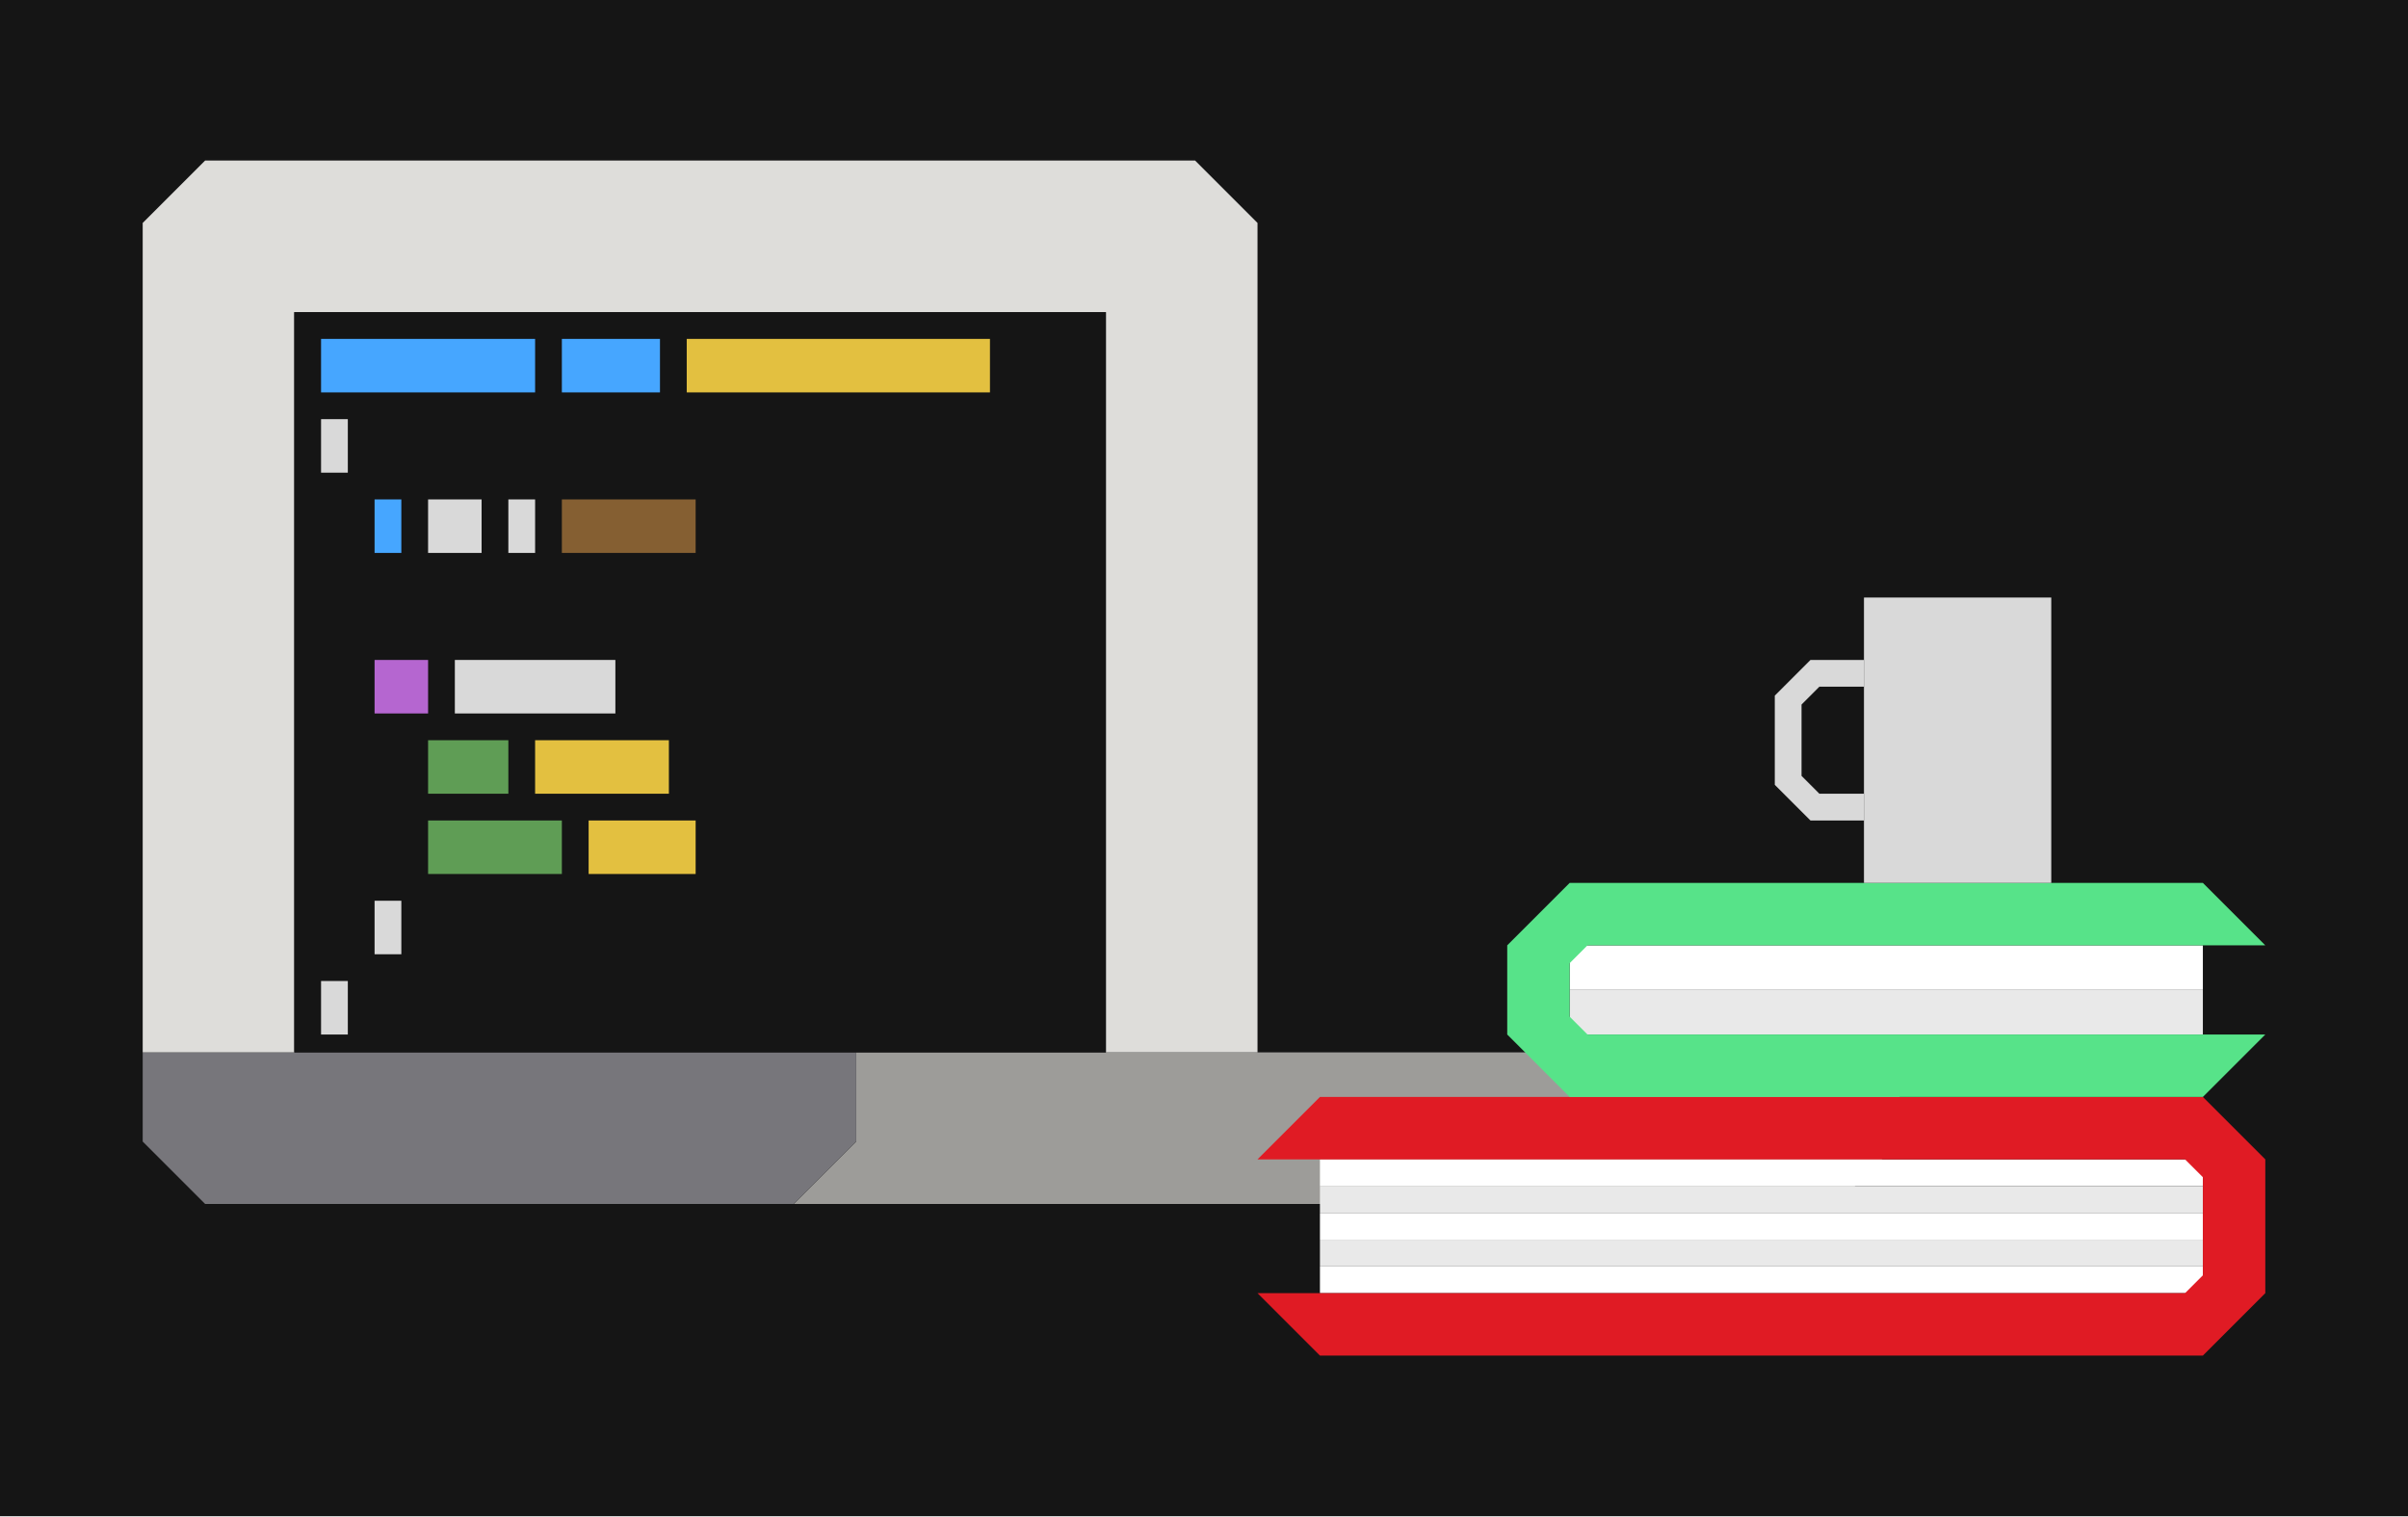
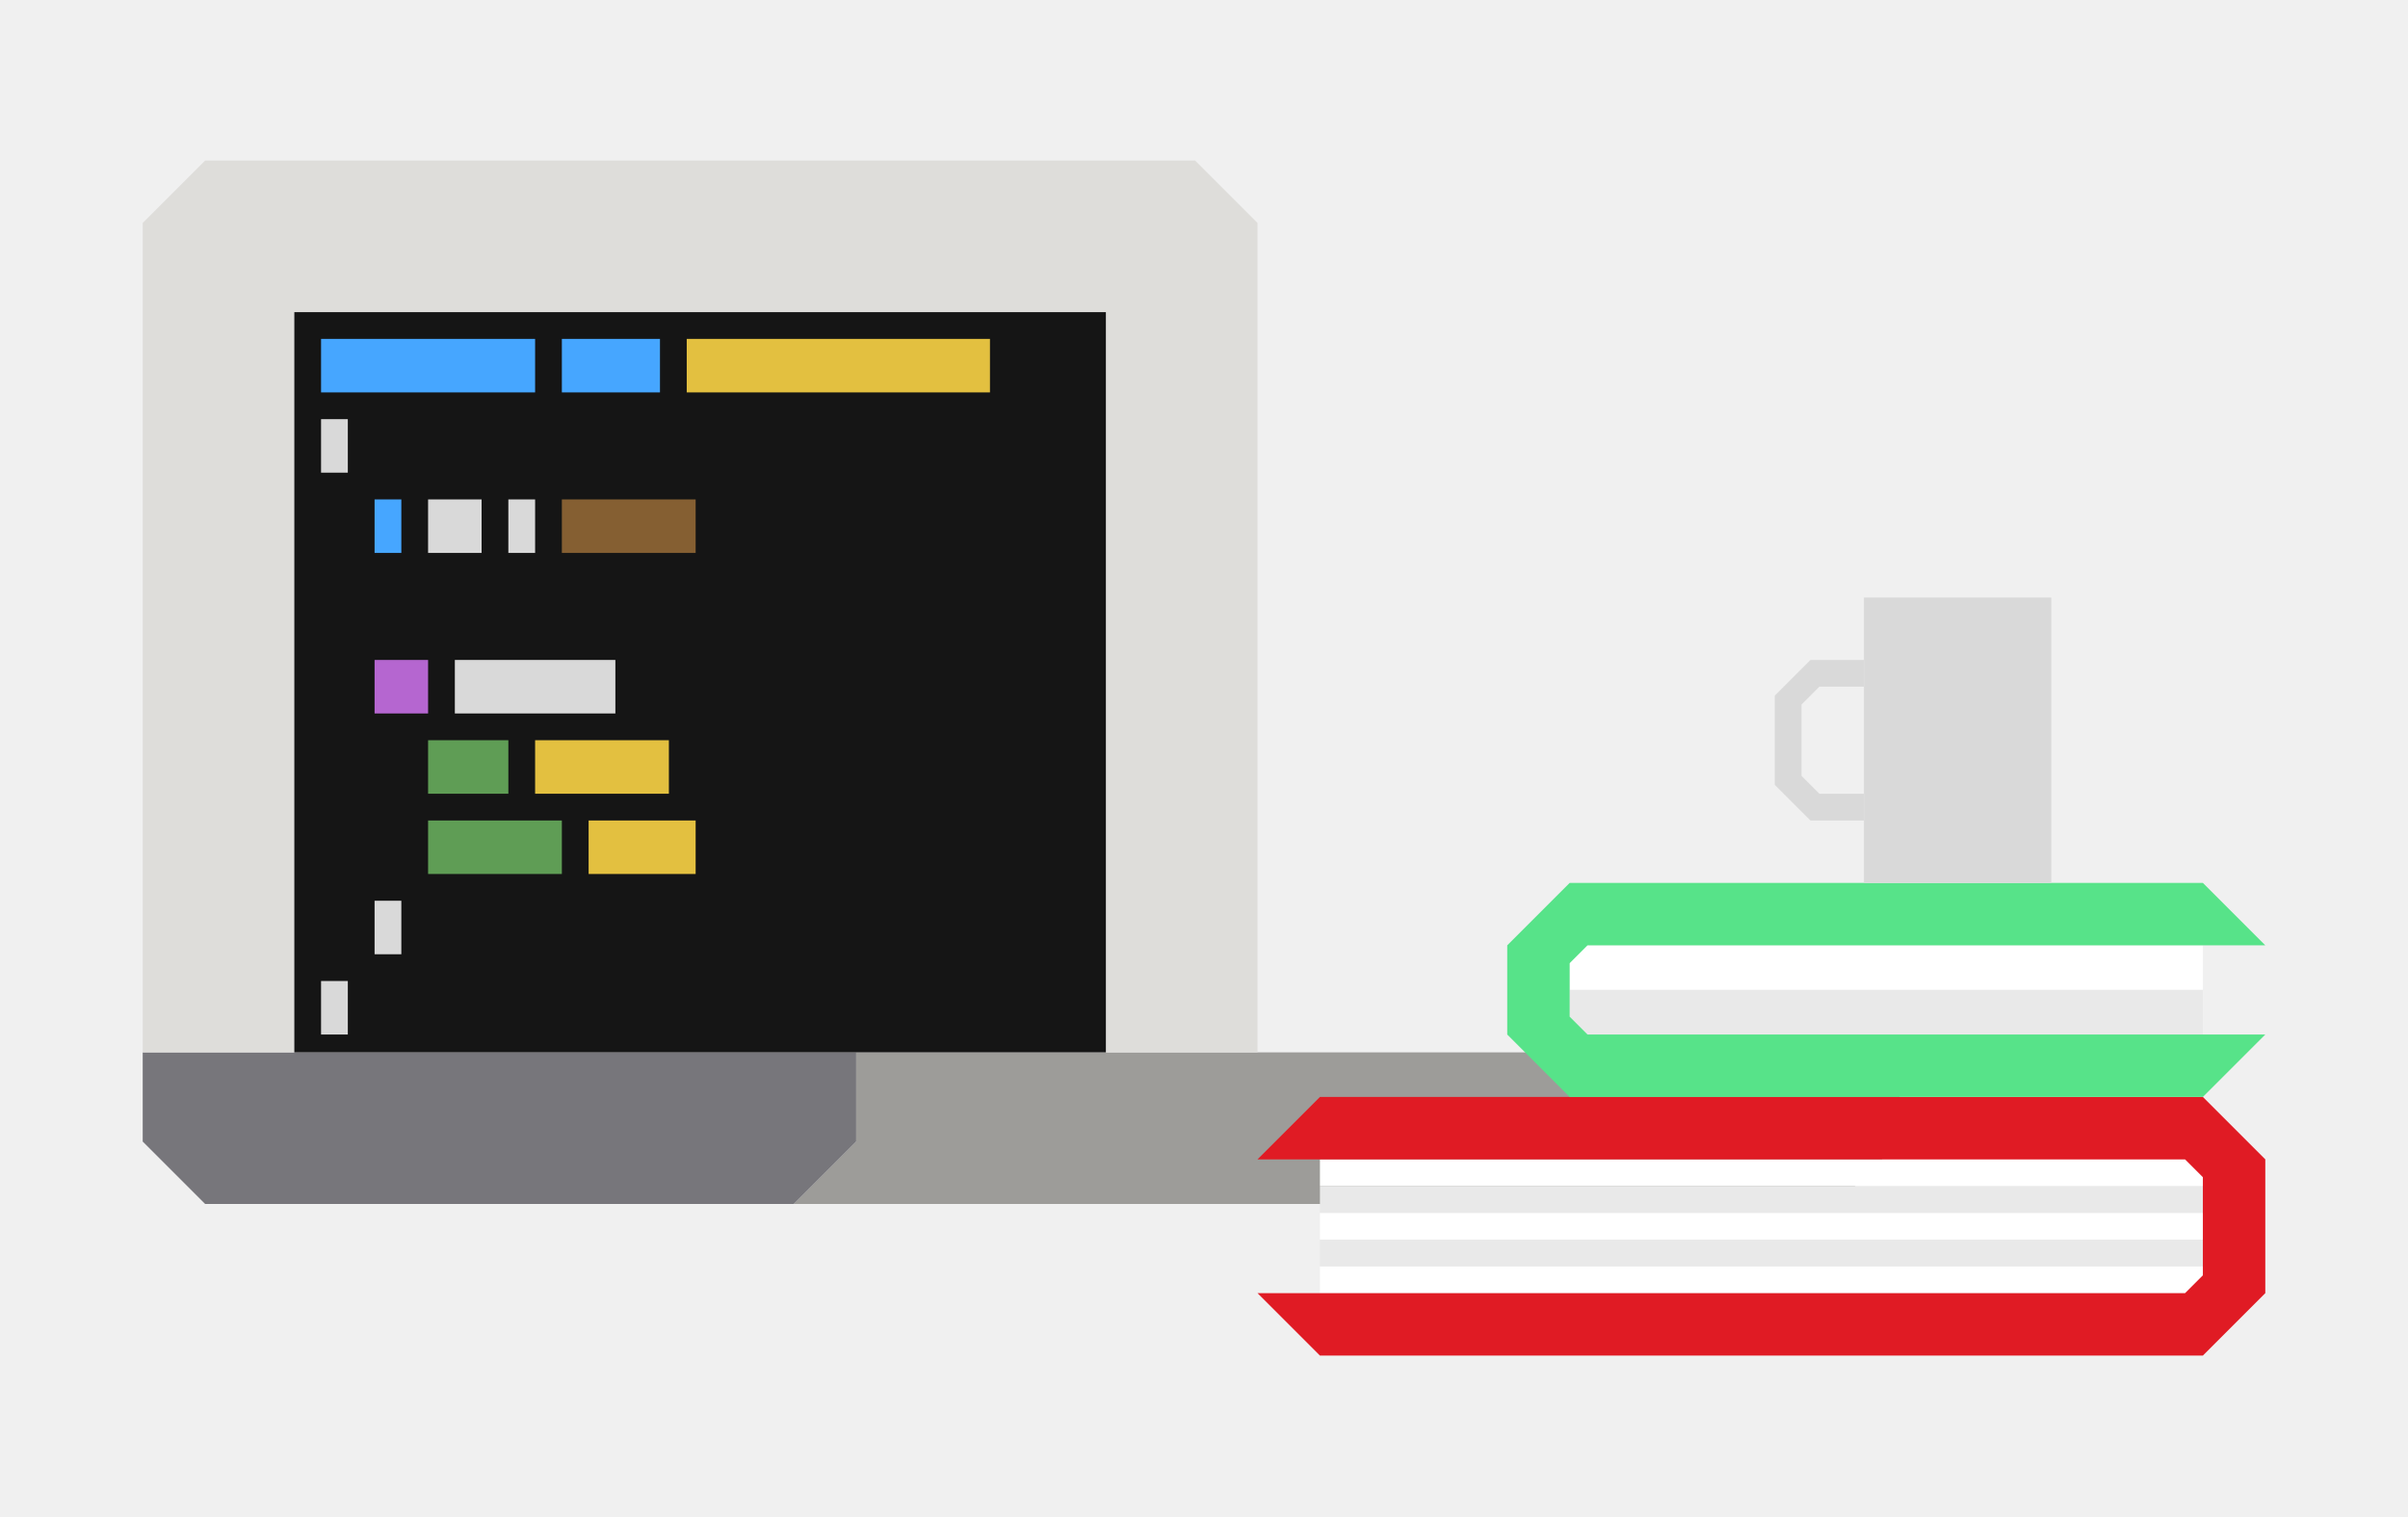
<svg xmlns="http://www.w3.org/2000/svg" width="270" height="170" viewBox="0 0 270 170" fill="none">
-   <rect width="270" height="170" fill="#1E1E1E" />
-   <rect width="270" height="170" fill="#151515" />
  <path d="M96 118H213V128L206 135H89L96 128V118Z" fill="#9D9C99" />
  <path d="M16 118H96V128L89 135H23L16 128V118Z" fill="#77767B" />
  <path d="M16 25L23 18H134L141 25V118H124V35H33V118H16V25Z" fill="#DEDDDA" />
  <rect x="33" y="35" width="91" height="83" fill="#151515" />
  <rect x="36" y="38" width="24" height="6" fill="#46A6FF" />
  <rect x="63" y="38" width="11" height="6" fill="#46A6FF" />
  <rect x="77" y="38" width="34" height="6" fill="#E3C040" />
  <rect x="36" y="47" width="3" height="6" fill="#D9D9D9" />
  <rect x="42" y="56" width="3" height="6" fill="#46A6FF" />
  <rect x="42" y="74" width="6" height="6" fill="#B566D0" />
  <rect x="51" y="74" width="18" height="6" fill="#D9D9D9" />
  <rect x="48" y="56" width="6" height="6" fill="#D9D9D9" />
  <rect x="63" y="56" width="15" height="6" fill="#855F32" />
  <rect x="57" y="56" width="3" height="6" fill="#D9D9D9" />
  <rect x="48" y="83" width="9" height="6" fill="#5F9D55" />
  <rect x="48" y="92" width="15" height="6" fill="#5F9D55" />
  <rect x="66" y="92" width="12" height="6" fill="#E3C040" />
  <rect x="60" y="83" width="15" height="6" fill="#E3C040" />
  <rect x="36" y="110" width="3" height="6" fill="#D9D9D9" />
  <rect x="42" y="101" width="3" height="6" fill="#D9D9D9" />
  <rect x="148" y="130" width="99" height="3" fill="white" />
  <rect x="148" y="136" width="99" height="3" fill="white" />
  <rect x="148" y="133" width="99" height="3" fill="#E9E9E9" />
  <rect x="148" y="142" width="99" height="3" fill="white" />
  <rect x="148" y="139" width="99" height="3" fill="#E9E9E9" />
  <path d="M141 145H245L247 143V132L245 130H141L148 123H247L254 130V145L247 152H148L141 145Z" fill="#E01B24" />
  <rect width="71" height="5" transform="matrix(-1 0 0 1 247 106)" fill="white" />
  <rect width="71" height="5" transform="matrix(-1 0 0 1 247 111)" fill="#E9E9E9" />
  <path d="M254 116H178L176 114V108L178 106H254L247 99H176L169 106V116L176 123H247L254 116Z" fill="#57E389" />
  <rect x="209" y="67" width="21" height="32" fill="#D9D9D9" />
  <path d="M203 74H209V77H204L202 79V87L204 89H209V92H203L199 88V78L203 74Z" fill="#D9D9D9" />
</svg>
